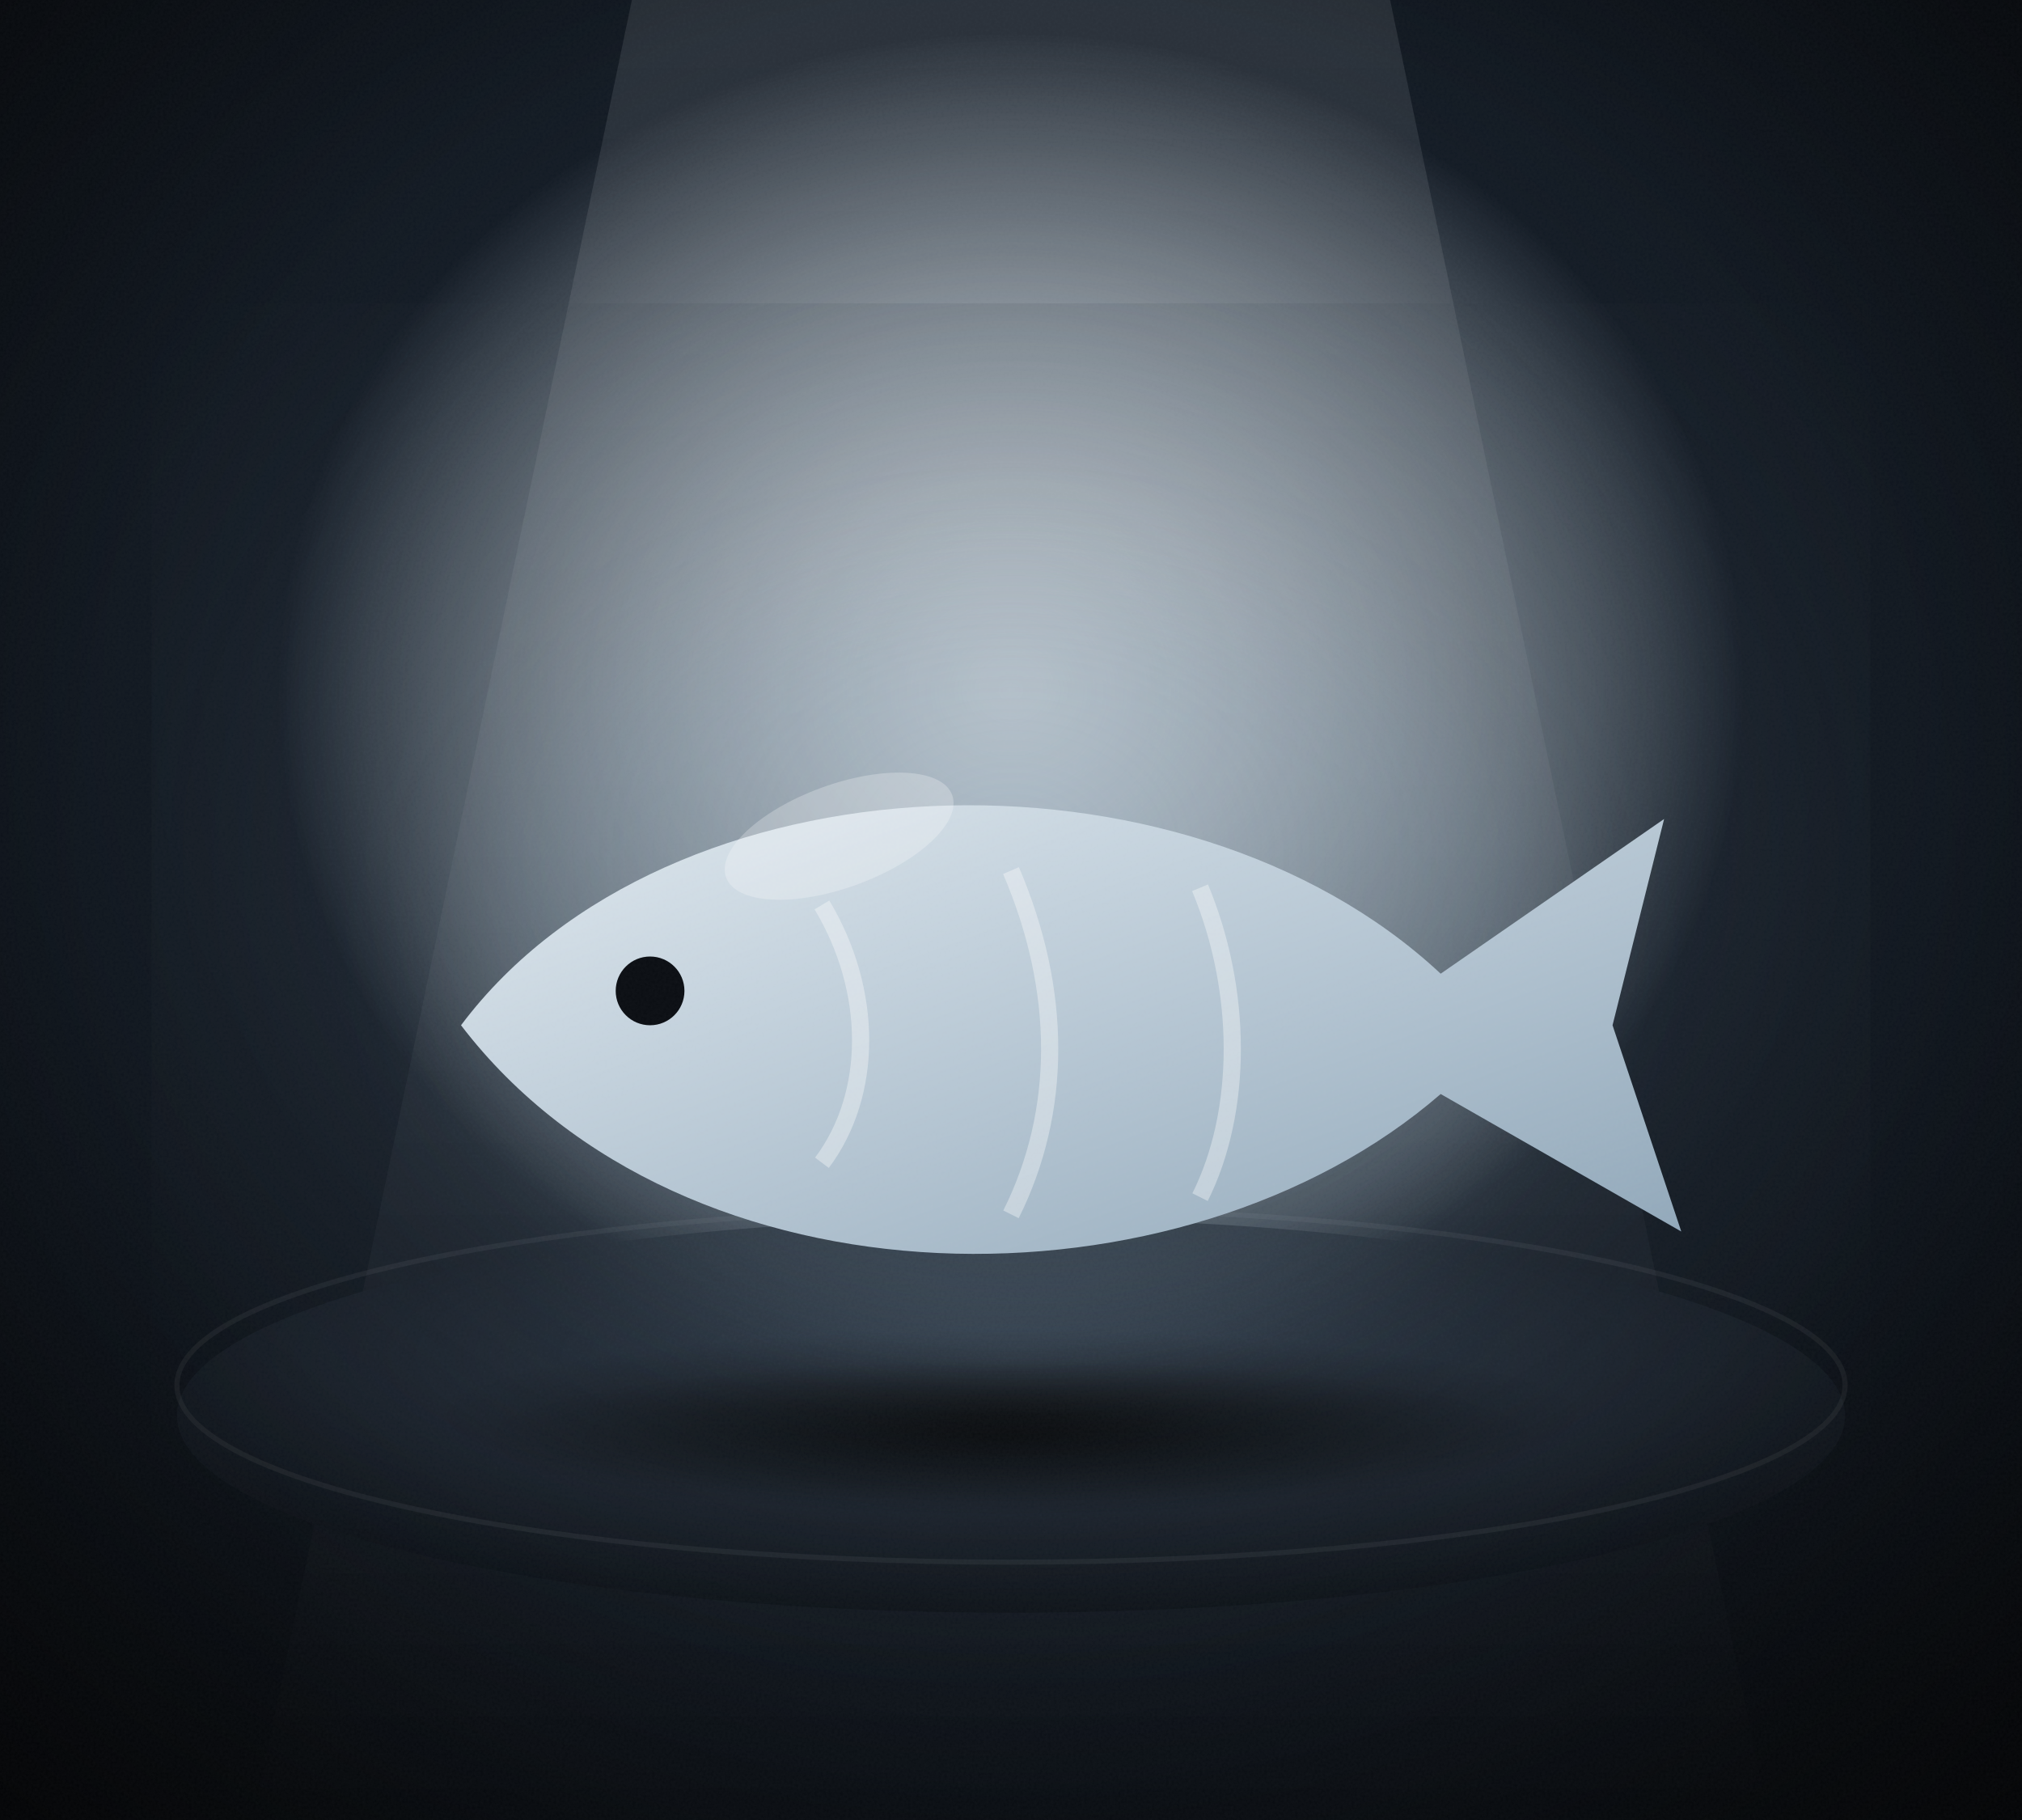
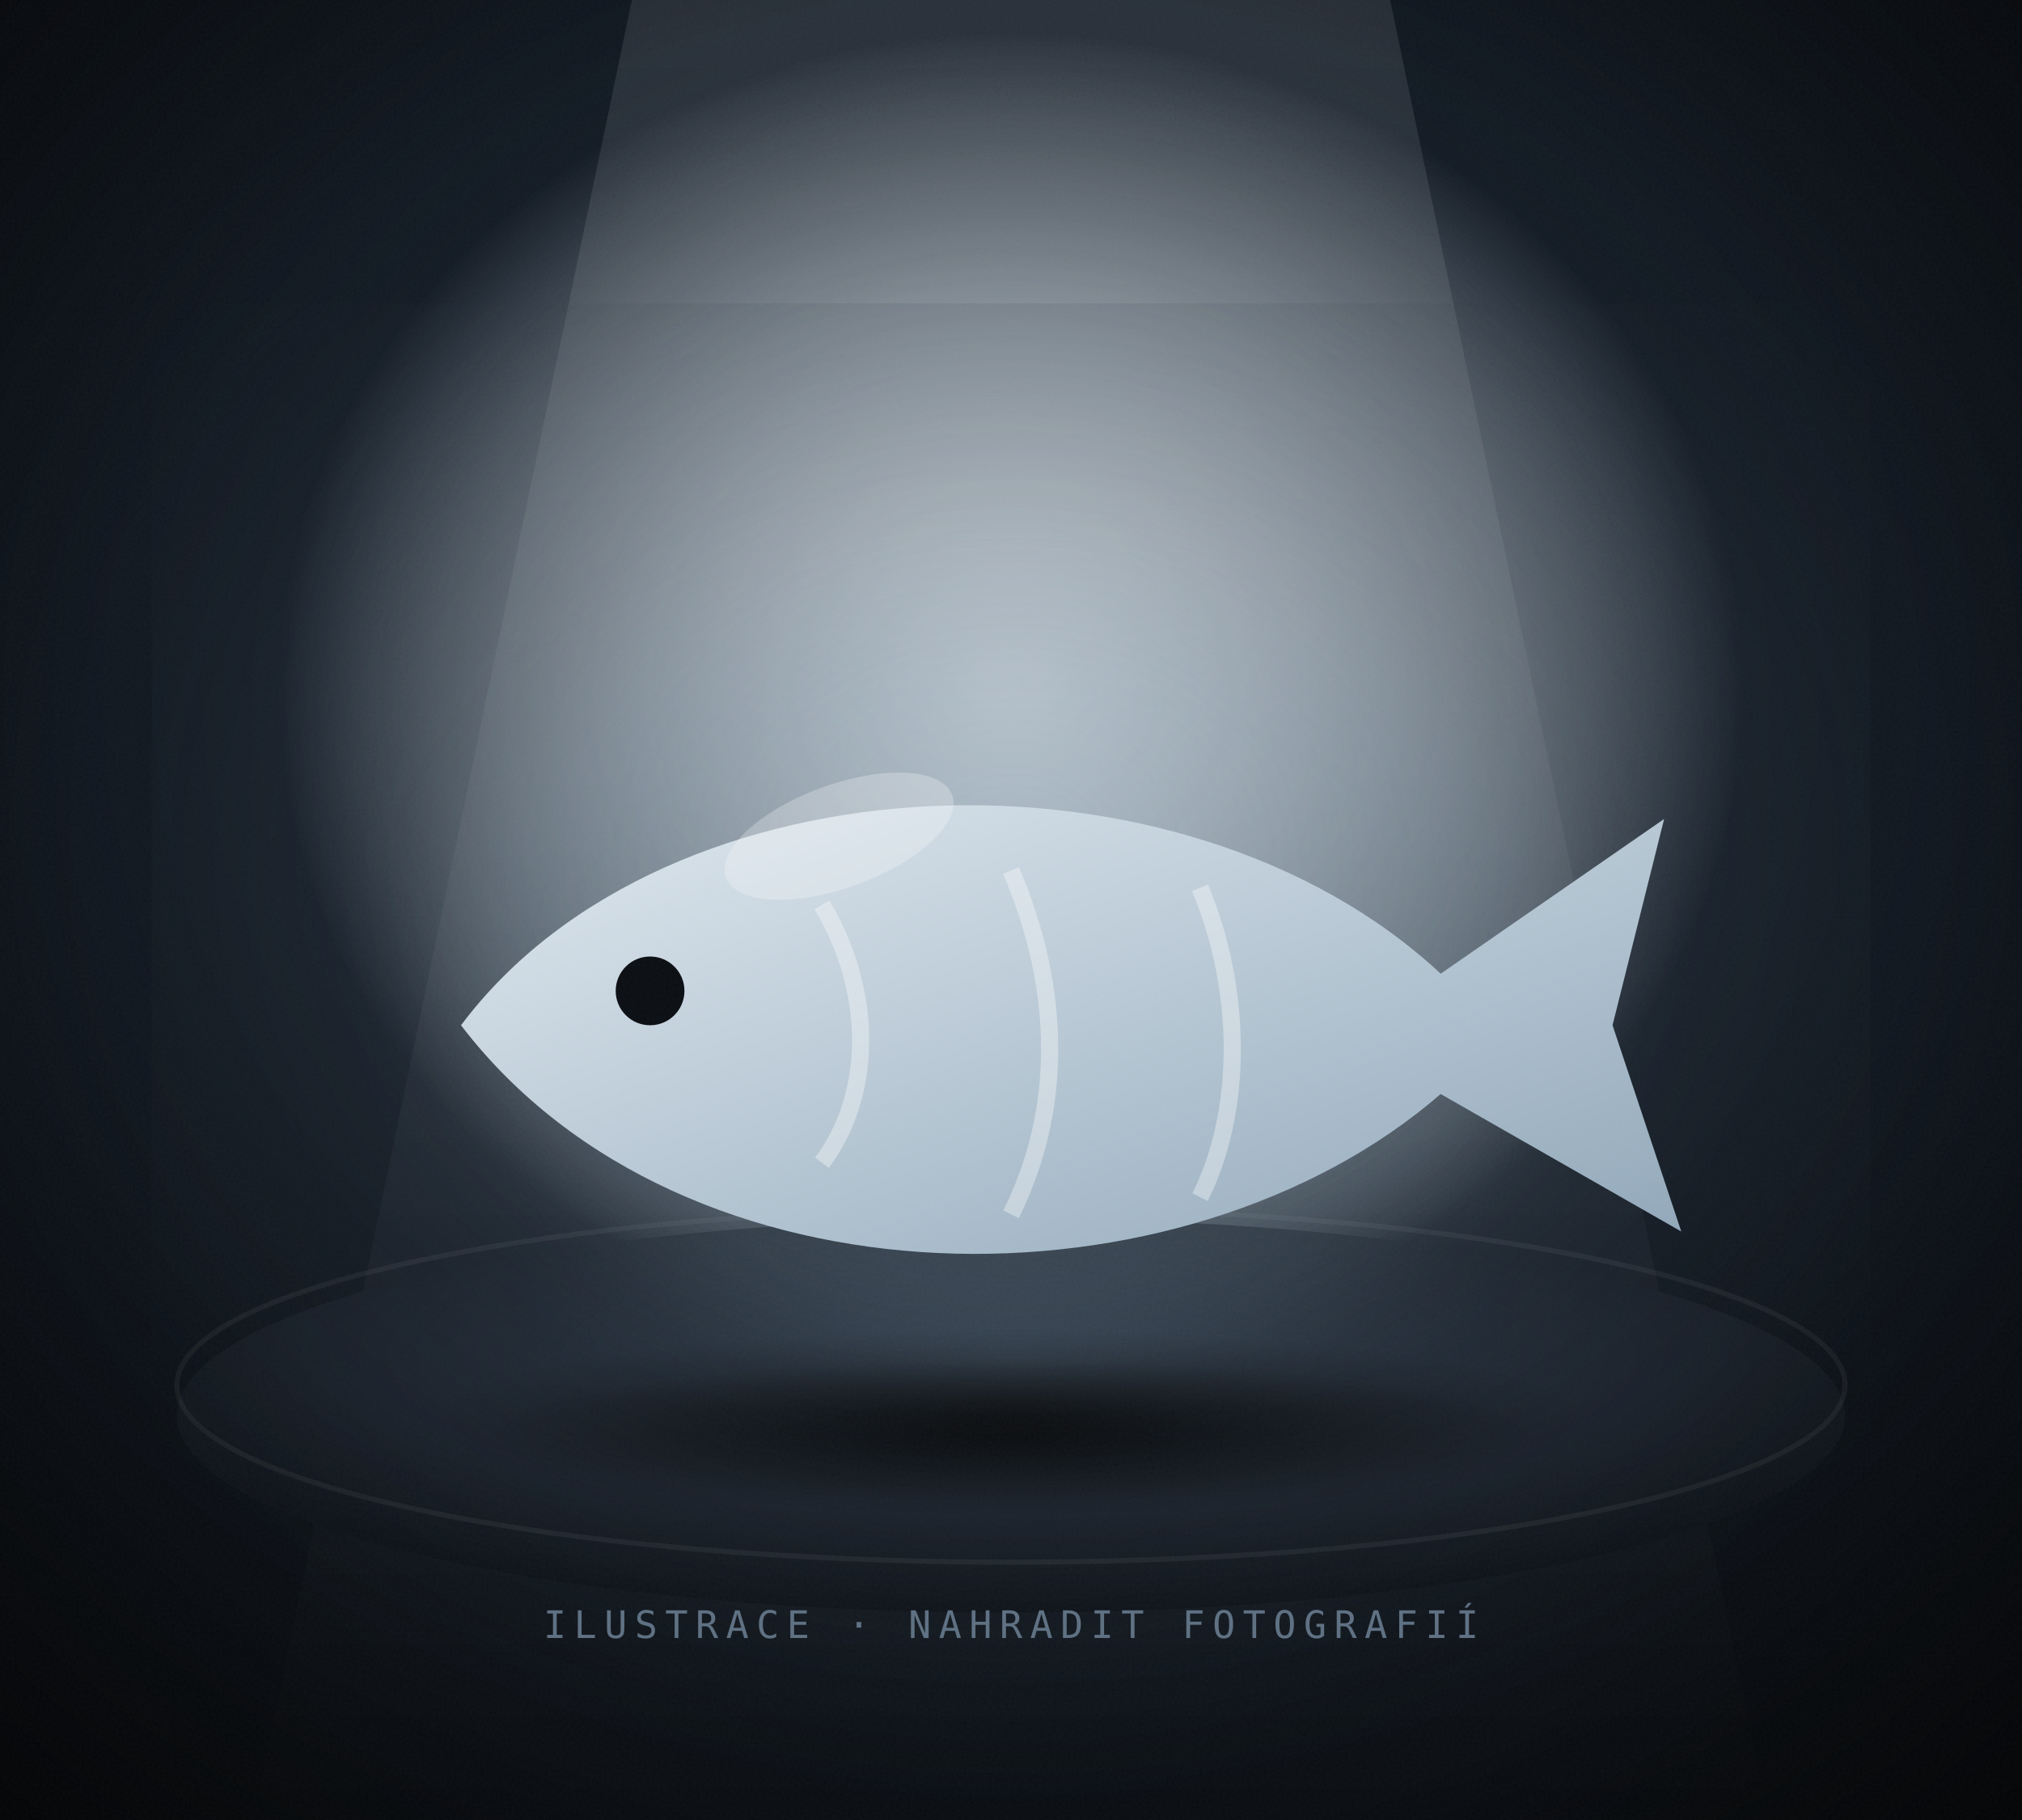
<svg xmlns="http://www.w3.org/2000/svg" viewBox="0 0 800 720" width="800" height="720">
  <defs>
    <radialGradient id="bg-sardines" cx="50%" cy="38%" r="80%">
      <stop offset="0%" stop-color="#8fa6b8" stop-opacity="0.28" />
      <stop offset="45%" stop-color="#121a24" />
      <stop offset="100%" stop-color="#06080b" />
    </radialGradient>
    <linearGradient id="beam-sardines" x1="0" y1="0" x2="0" y2="1">
      <stop offset="0%" stop-color="#ffffff" stop-opacity="0.10" />
      <stop offset="100%" stop-color="#ffffff" stop-opacity="0" />
    </linearGradient>
    <radialGradient id="slab-sardines" cx="50%" cy="35%" r="65%">
      <stop offset="0%" stop-color="#2a3644" />
      <stop offset="70%" stop-color="#151c25" />
      <stop offset="100%" stop-color="#0c1117" />
    </radialGradient>
    <radialGradient id="shadow-sardines" cx="50%" cy="50%" r="50%">
      <stop offset="0%" stop-color="#000" stop-opacity="0.65" />
      <stop offset="100%" stop-color="#000" stop-opacity="0" />
    </radialGradient>
    <radialGradient id="vig-sardines" cx="50%" cy="45%" r="75%">
      <stop offset="60%" stop-color="#000" stop-opacity="0" />
      <stop offset="100%" stop-color="#000" stop-opacity="0.55" />
    </radialGradient>
    <filter id="grain-sardines">
      <feTurbulence type="fractalNoise" baseFrequency="0.9" numOctaves="2" stitchTiles="stitch" />
      <feColorMatrix values="0 0 0 0 1  0 0 0 0 1  0 0 0 0 1  0 0 0 0.05 0" />
    </filter>
    <filter id="soft-sardines" x="-20%" y="-20%" width="140%" height="140%">
      <feGaussianBlur stdDeviation="22" />
    </filter>
  </defs>
  <rect width="800" height="720" fill="url(#bg-sardines)" />
  <path d="M250,0 L550,0 L700,720 L100,720 Z" fill="url(#beam-sardines)" />
  <ellipse cx="400" cy="560" rx="330" ry="78" fill="url(#slab-sardines)" />
  <ellipse cx="400" cy="548" rx="330" ry="70" fill="none" stroke="#ffffff" stroke-opacity="0.06" stroke-width="2" />
  <ellipse cx="400" cy="560" rx="230" ry="34" fill="url(#shadow-sardines)" />
  <ellipse cx="400" cy="380" rx="220" ry="150" fill="#8fa6b8" opacity="0.18" filter="url(#soft-sardines)" />
  <svg x="60" y="120" width="680" height="544" viewBox="0 0 200 160" class="" aria-hidden="true">
    <defs>
      <radialGradient id="gfish8fa6b8bg" cx="50%" cy="40%" r="70%">
        <stop offset="0%" stop-color="#8fa6b8" stop-opacity="0.35" />
        <stop offset="100%" stop-color="#0a0d12" stop-opacity="0" />
      </radialGradient>
      <linearGradient id="gfish8fa6b8" x1="0" y1="0" x2="1" y2="1">
        <stop offset="0%" stop-color="#dfe8ef" />
        <stop offset="100%" stop-color="#8fa6b8" />
      </linearGradient>
      <radialGradient id="gfish8fa6b8sh" cx="50%" cy="50%" r="50%">
        <stop offset="0%" stop-color="#000" stop-opacity="0.55" />
        <stop offset="100%" stop-color="#000" stop-opacity="0" />
      </radialGradient>
    </defs>
    <rect width="200" height="160" fill="url(#gfish8fa6b8bg)" />
    <ellipse cx="100" cy="132" rx="62" ry="9" fill="url(#gfish8fa6b8sh)" />
    <g>
      <path d="M36,84 C60,52 120,50 150,78 L176,60 L170,84 L178,108 L150,92 C120,118 62,118 36,84 Z" fill="url(#gfish8fa6b8)" />
      <circle cx="58" cy="80" r="4" fill="#0a0d12" />
      <path d="M78,70 C84,80 84,92 78,100 M100,66 C106,80 106,94 100,106 M122,68 C127,80 127,94 122,104" stroke="#fff" stroke-opacity="0.35" stroke-width="2" fill="none" />
      <ellipse cx="80" cy="62" rx="14" ry="6" fill="#fff" opacity="0.25" transform="rotate(-20 80 62)" />
    </g>
  </svg>
  <rect width="800" height="720" fill="url(#vig-sardines)" />
  <rect width="800" height="720" filter="url(#grain-sardines)" opacity="0.6" />
+   <text x="400" y="648" text-anchor="middle" font-family="ui-monospace, Menlo, monospace" font-size="15" letter-spacing="3" fill="#5f7183">ILUSTRACE · NAHRADIT FOTOGRAFIÍ</text>
</svg>
